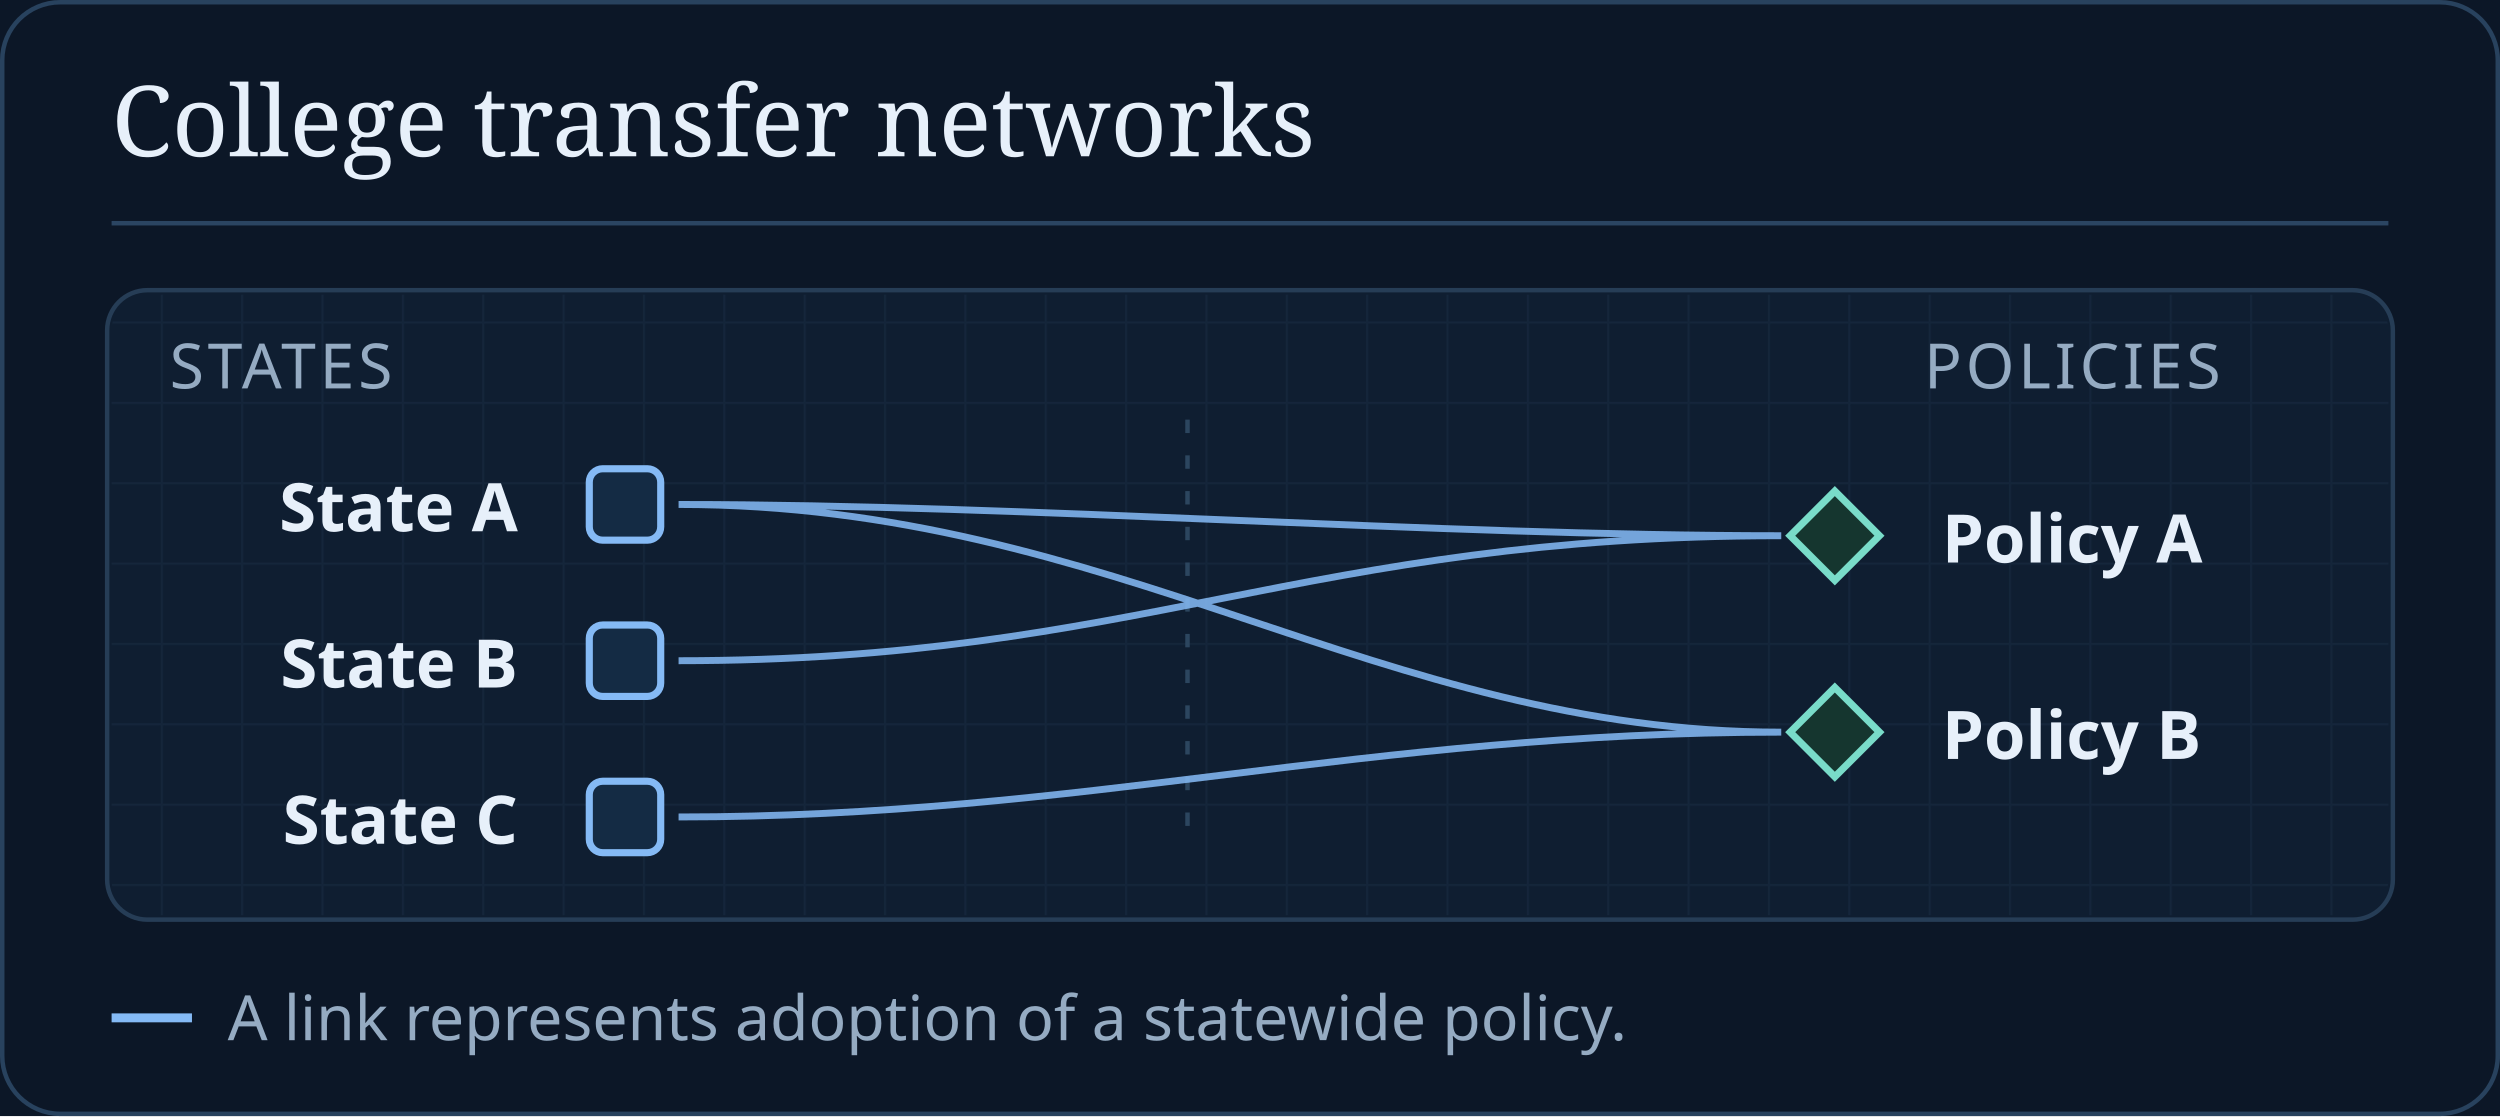
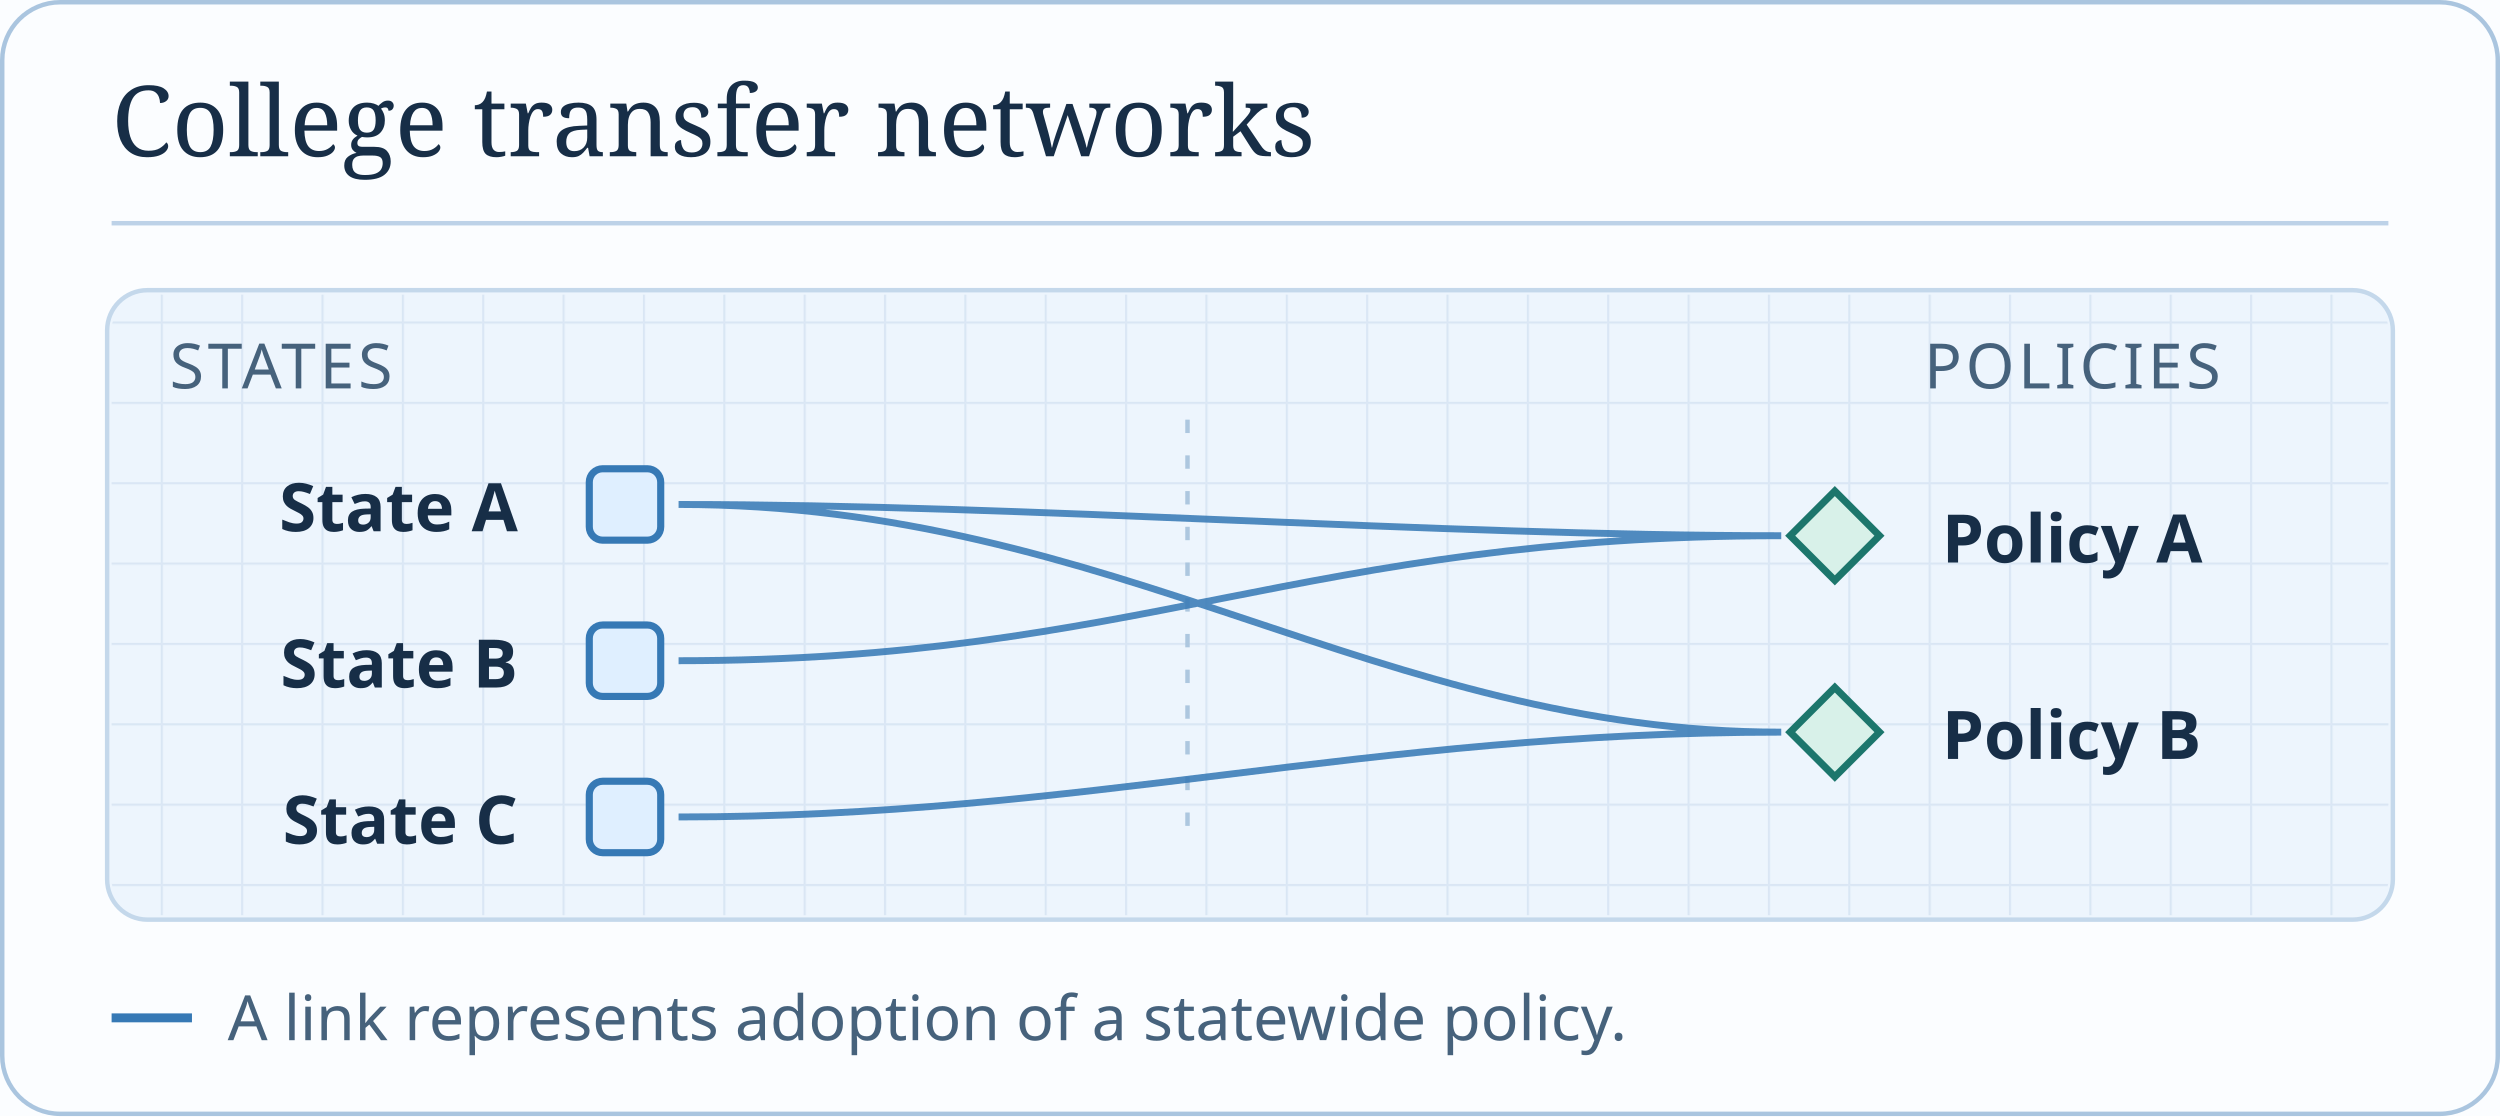
<svg xmlns="http://www.w3.org/2000/svg" viewBox="0 0 560 250" data-active-step="1" role="img" aria-labelledby="transfer-title transfer-desc">
  <defs>
    <pattern id="transfer-grid" width="18" height="18" patternUnits="userSpaceOnUse">
-       <path d="M18 0H0V18" fill="none" stroke="#20354e" stroke-opacity=".33" />
+       <path d="M18 0H0V18" fill="none" stroke="#b8cde4" stroke-opacity=".33" />
    </pattern>
  </defs>
  <style>
-     text { font-family: system-ui, sans-serif; fill: #e7f0fa; }
+     text { font-family: system-ui, sans-serif; fill: #172e47; }
    .heading { font: 22px Georgia, serif; }
-     .band-label { fill: #95abc2; font-size: 14px; letter-spacing: .06em; }
+     .band-label { fill: #46627c; font-size: 14px; letter-spacing: .06em; }
    .node-label { font-size: 15px; font-weight: 560; }
-     .path-note { fill: #95abc2; font-size: 14px; }
+     .path-note { fill: #46627c; font-size: 14px; }
    .view-agreements { display: none; }
    svg[data-active-step="2"] .view-policies { display: none; }
    svg[data-active-step="2"] .view-agreements { display: inline; }
-     .policy-edge { fill: none; stroke: #85baf5; stroke-width: 1.55; stroke-opacity: .86; }
-     .agreement-edge { fill: none; stroke: #79dcc9; stroke-width: 1.6; stroke-opacity: .88; }
-     .state-node { fill: #142b44; stroke: #85baf5; stroke-width: 1.6; }
-     .policy-node { fill: #15362f; stroke: #79dcc9; stroke-width: 1.6; }
-     .college-node { fill: #15362f; stroke: #79dcc9; stroke-width: 1.6; }
+     .policy-edge { fill: none; stroke: #3679b5; stroke-width: 1.55; stroke-opacity: .86; }
+     .agreement-edge { fill: none; stroke: #1c766c; stroke-width: 1.6; stroke-opacity: .88; }
+     .state-node { fill: #dfefff; stroke: #3679b5; stroke-width: 1.6; }
+     .policy-node { fill: #d8f1e9; stroke: #1c766c; stroke-width: 1.6; }
+     .college-node { fill: #d8f1e9; stroke: #1c766c; stroke-width: 1.6; }
    @media (max-width: 400px) {
      .heading { font-size: 24px; }
      .band-label, .path-note { font-size: 16px; }
      .node-label { font-size: 17px; }
    }
  </style>
-   <rect width="560" height="250" fill="#0c1727" />
-   <rect x=".5" y=".5" width="559" height="249" rx="13" fill="none" stroke="#28425e" />
+   <rect width="560" height="250" fill="#fbfdff" />
+   <rect x=".5" y=".5" width="559" height="249" rx="13" fill="none" stroke="#aac5df" />
  <text class="heading" x="25" y="35">College transfer networks</text>
-   <path d="M25 50h510" stroke="#2b4562" />
-   <rect x="24" y="65" width="512" height="141" rx="9" fill="#0f1e31" stroke="#263d56" />
+   <path d="M25 50h510" stroke="#bdd2e8" />
+   <rect x="24" y="65" width="512" height="141" rx="9" fill="#edf5fd" stroke="#c4d8eb" />
  <rect x="25" y="66" width="510" height="139" rx="8" fill="url(#transfer-grid)" />
  <g class="view-policies">
    <text class="band-label" x="38" y="87">STATES</text>
    <text class="band-label" x="431" y="87">POLICIES</text>
-     <path d="M266 94v94" stroke="#2c465f" stroke-dasharray="3 5" />
+     <path d="M266 94v94" stroke="#adc7df" stroke-dasharray="3 5" />
    <path class="policy-edge" d="M152 113C230 113 321 120 399 120m-247-7c98 0 157 51 247 51m-247-16c103 0 140-28 247-28m-247 63c91 0 154-19 247-19" />
    <g class="state-node">
      <rect x="132" y="105" width="16" height="16" rx="3" />
      <rect x="132" y="140" width="16" height="16" rx="3" />
      <rect x="132" y="175" width="16" height="16" rx="3" />
    </g>
    <g class="policy-node">
      <path d="m411 110 10 10-10 10-10-10Z" />
      <path d="m411 154 10 10-10 10-10-10Z" />
    </g>
    <g class="node-label" text-anchor="end">
      <text x="116" y="119">State A</text>
      <text x="116" y="154">State B</text>
      <text x="116" y="189">State C</text>
    </g>
    <g class="node-label">
      <text x="435" y="126">Policy A</text>
      <text x="435" y="170">Policy B</text>
    </g>
-     <path d="M25 228h18" stroke="#85baf5" stroke-width="2" />
+     <path d="M25 228h18" stroke="#3679b5" stroke-width="2" />
    <text class="path-note" x="51" y="233">A link represents adoption of a statewide policy.</text>
  </g>
  <g class="view-agreements">
    <text class="band-label" x="38" y="87">INSTITUTIONAL AGREEMENTS</text>
    <path class="agreement-edge" d="M137 131 260 108m-123 23 108 43m15-66 135 19m-150 47 150-47m-150 47 150 8" />
    <g class="college-node">
      <circle cx="137" cy="131" r="8" />
      <circle cx="260" cy="108" r="8" />
      <circle cx="245" cy="174" r="8" />
      <circle cx="395" cy="127" r="8" />
      <circle cx="395" cy="182" r="8" />
    </g>
    <g class="node-label">
      <text x="120" y="136" text-anchor="end">College A</text>
      <text x="274" y="109">College B</text>
      <text x="230" y="191" text-anchor="end">College C</text>
      <text x="412" y="132">College D</text>
      <text x="412" y="188">College E</text>
    </g>
-     <path d="M25 228h18" stroke="#79dcc9" stroke-width="2" />
+     <path d="M25 228h18" stroke="#1c766c" stroke-width="2" />
    <text class="path-note" x="51" y="233">A link represents an agreement between colleges.</text>
  </g>
</svg>
